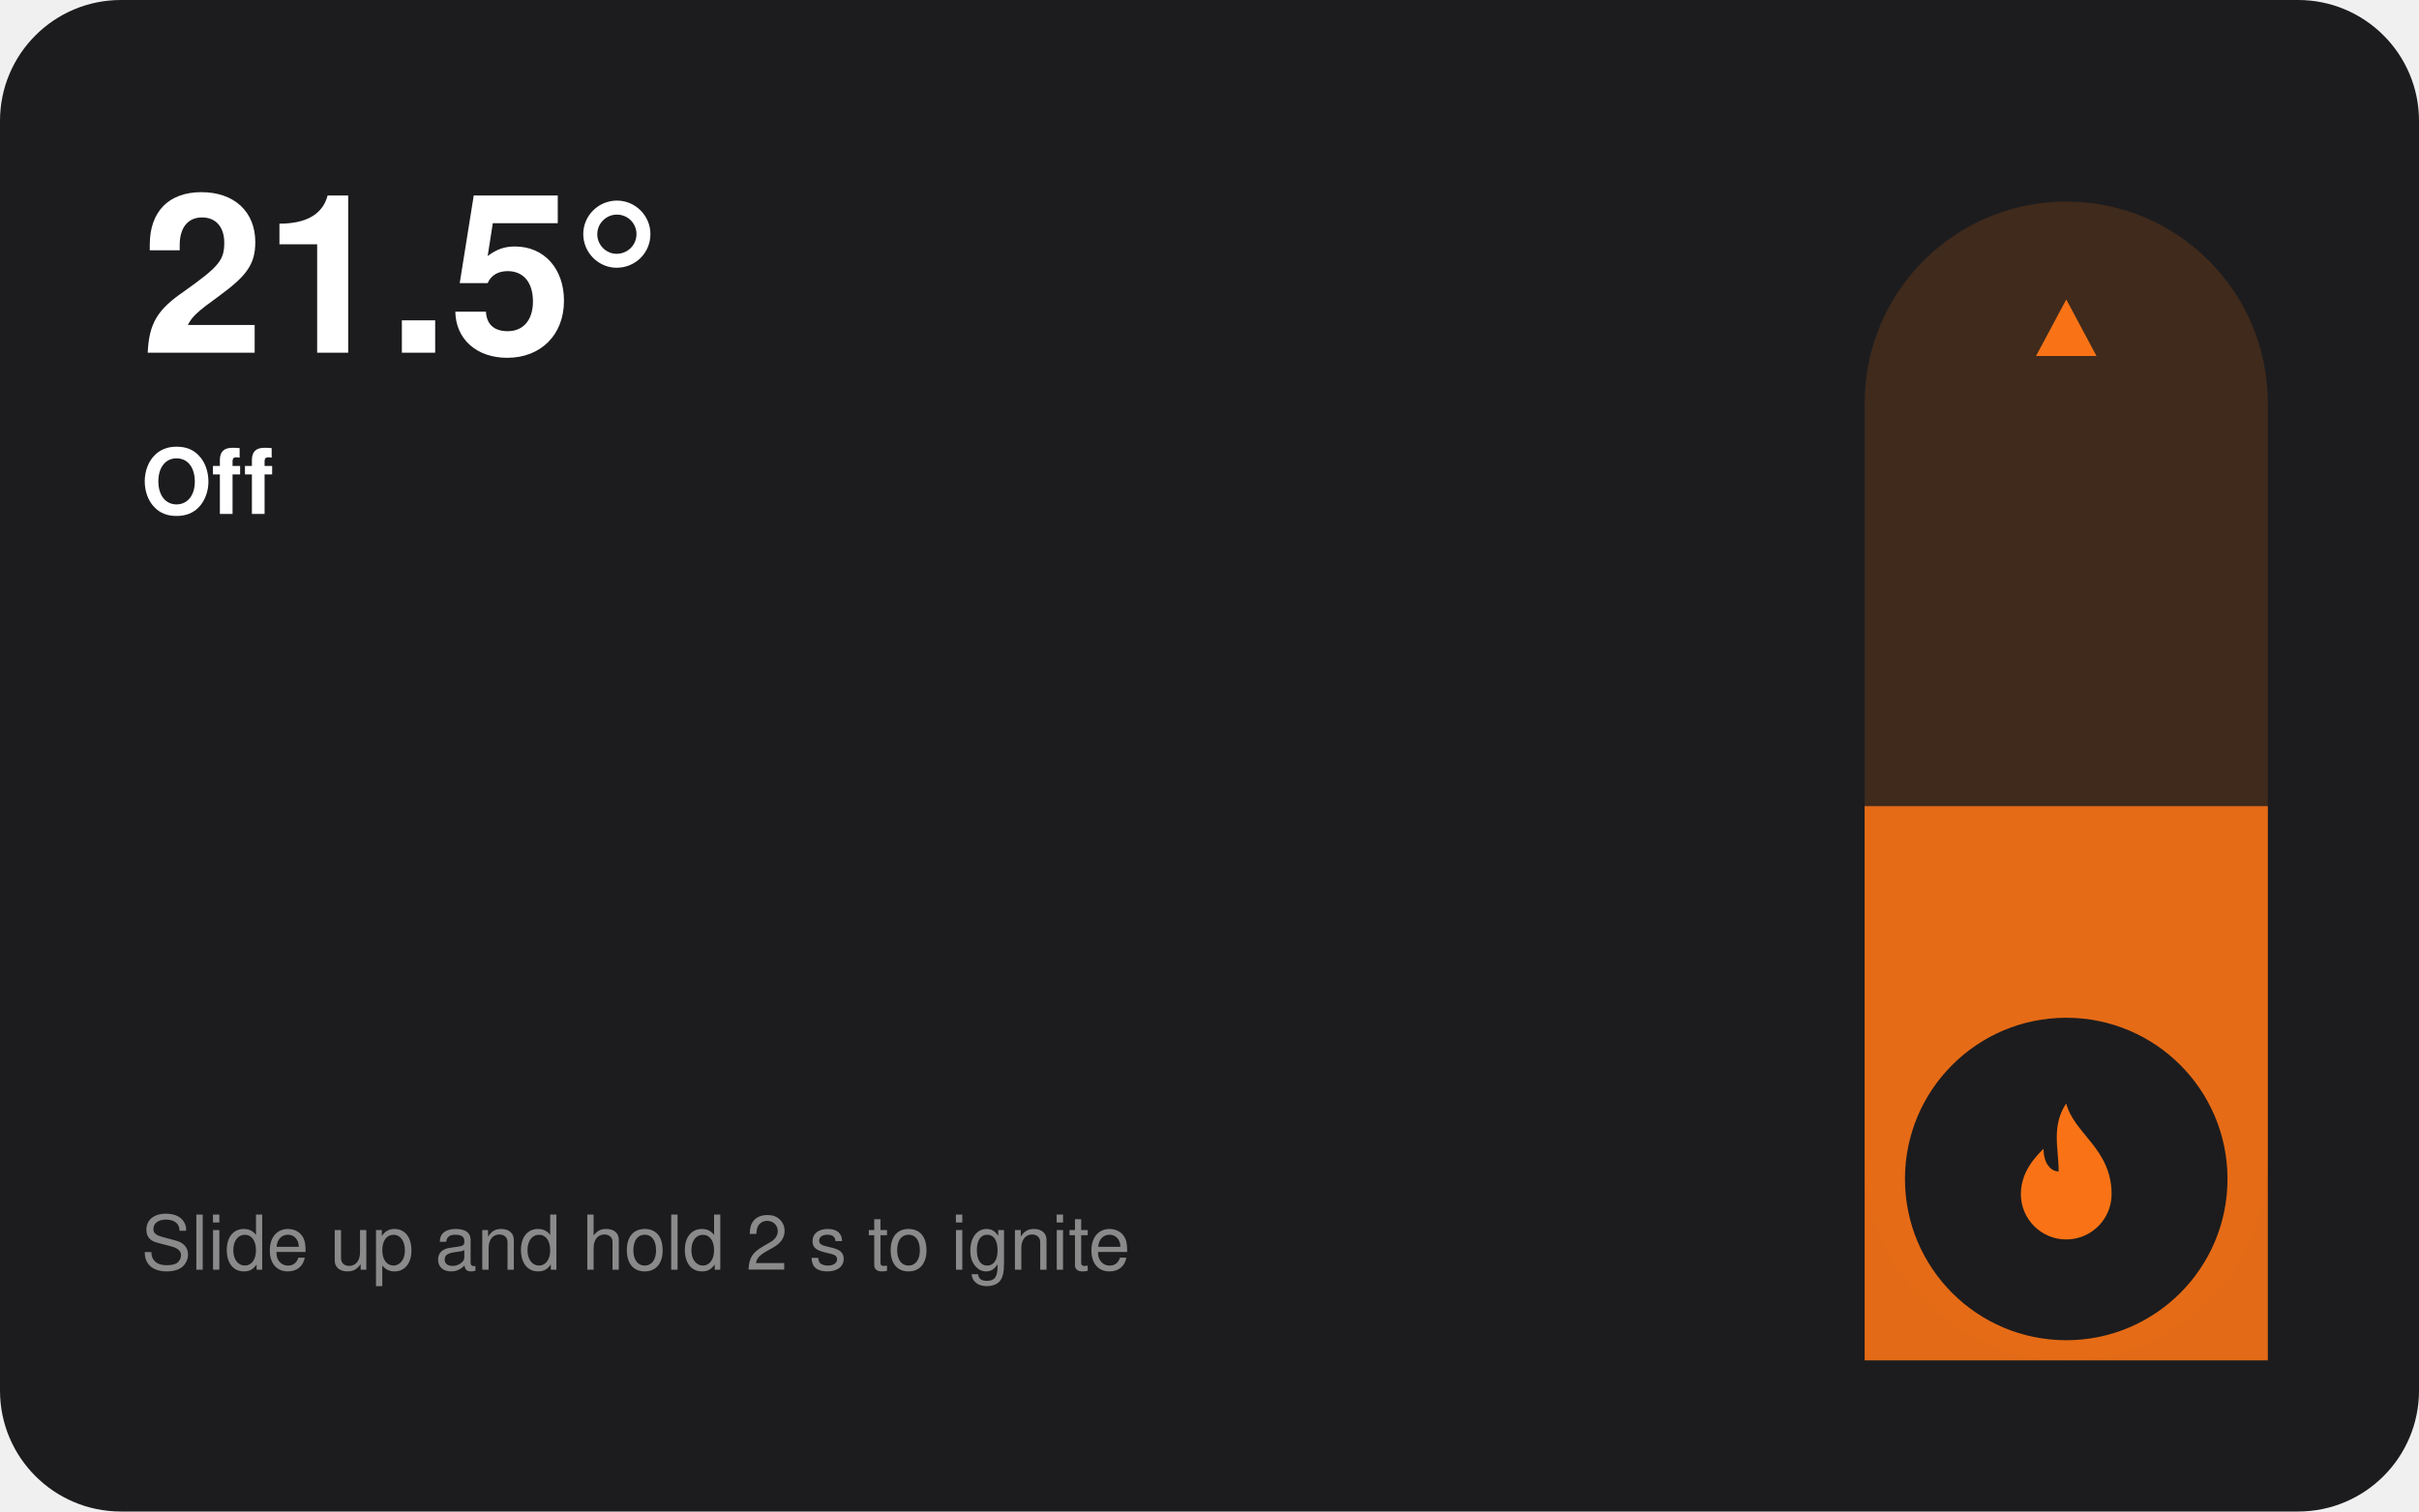
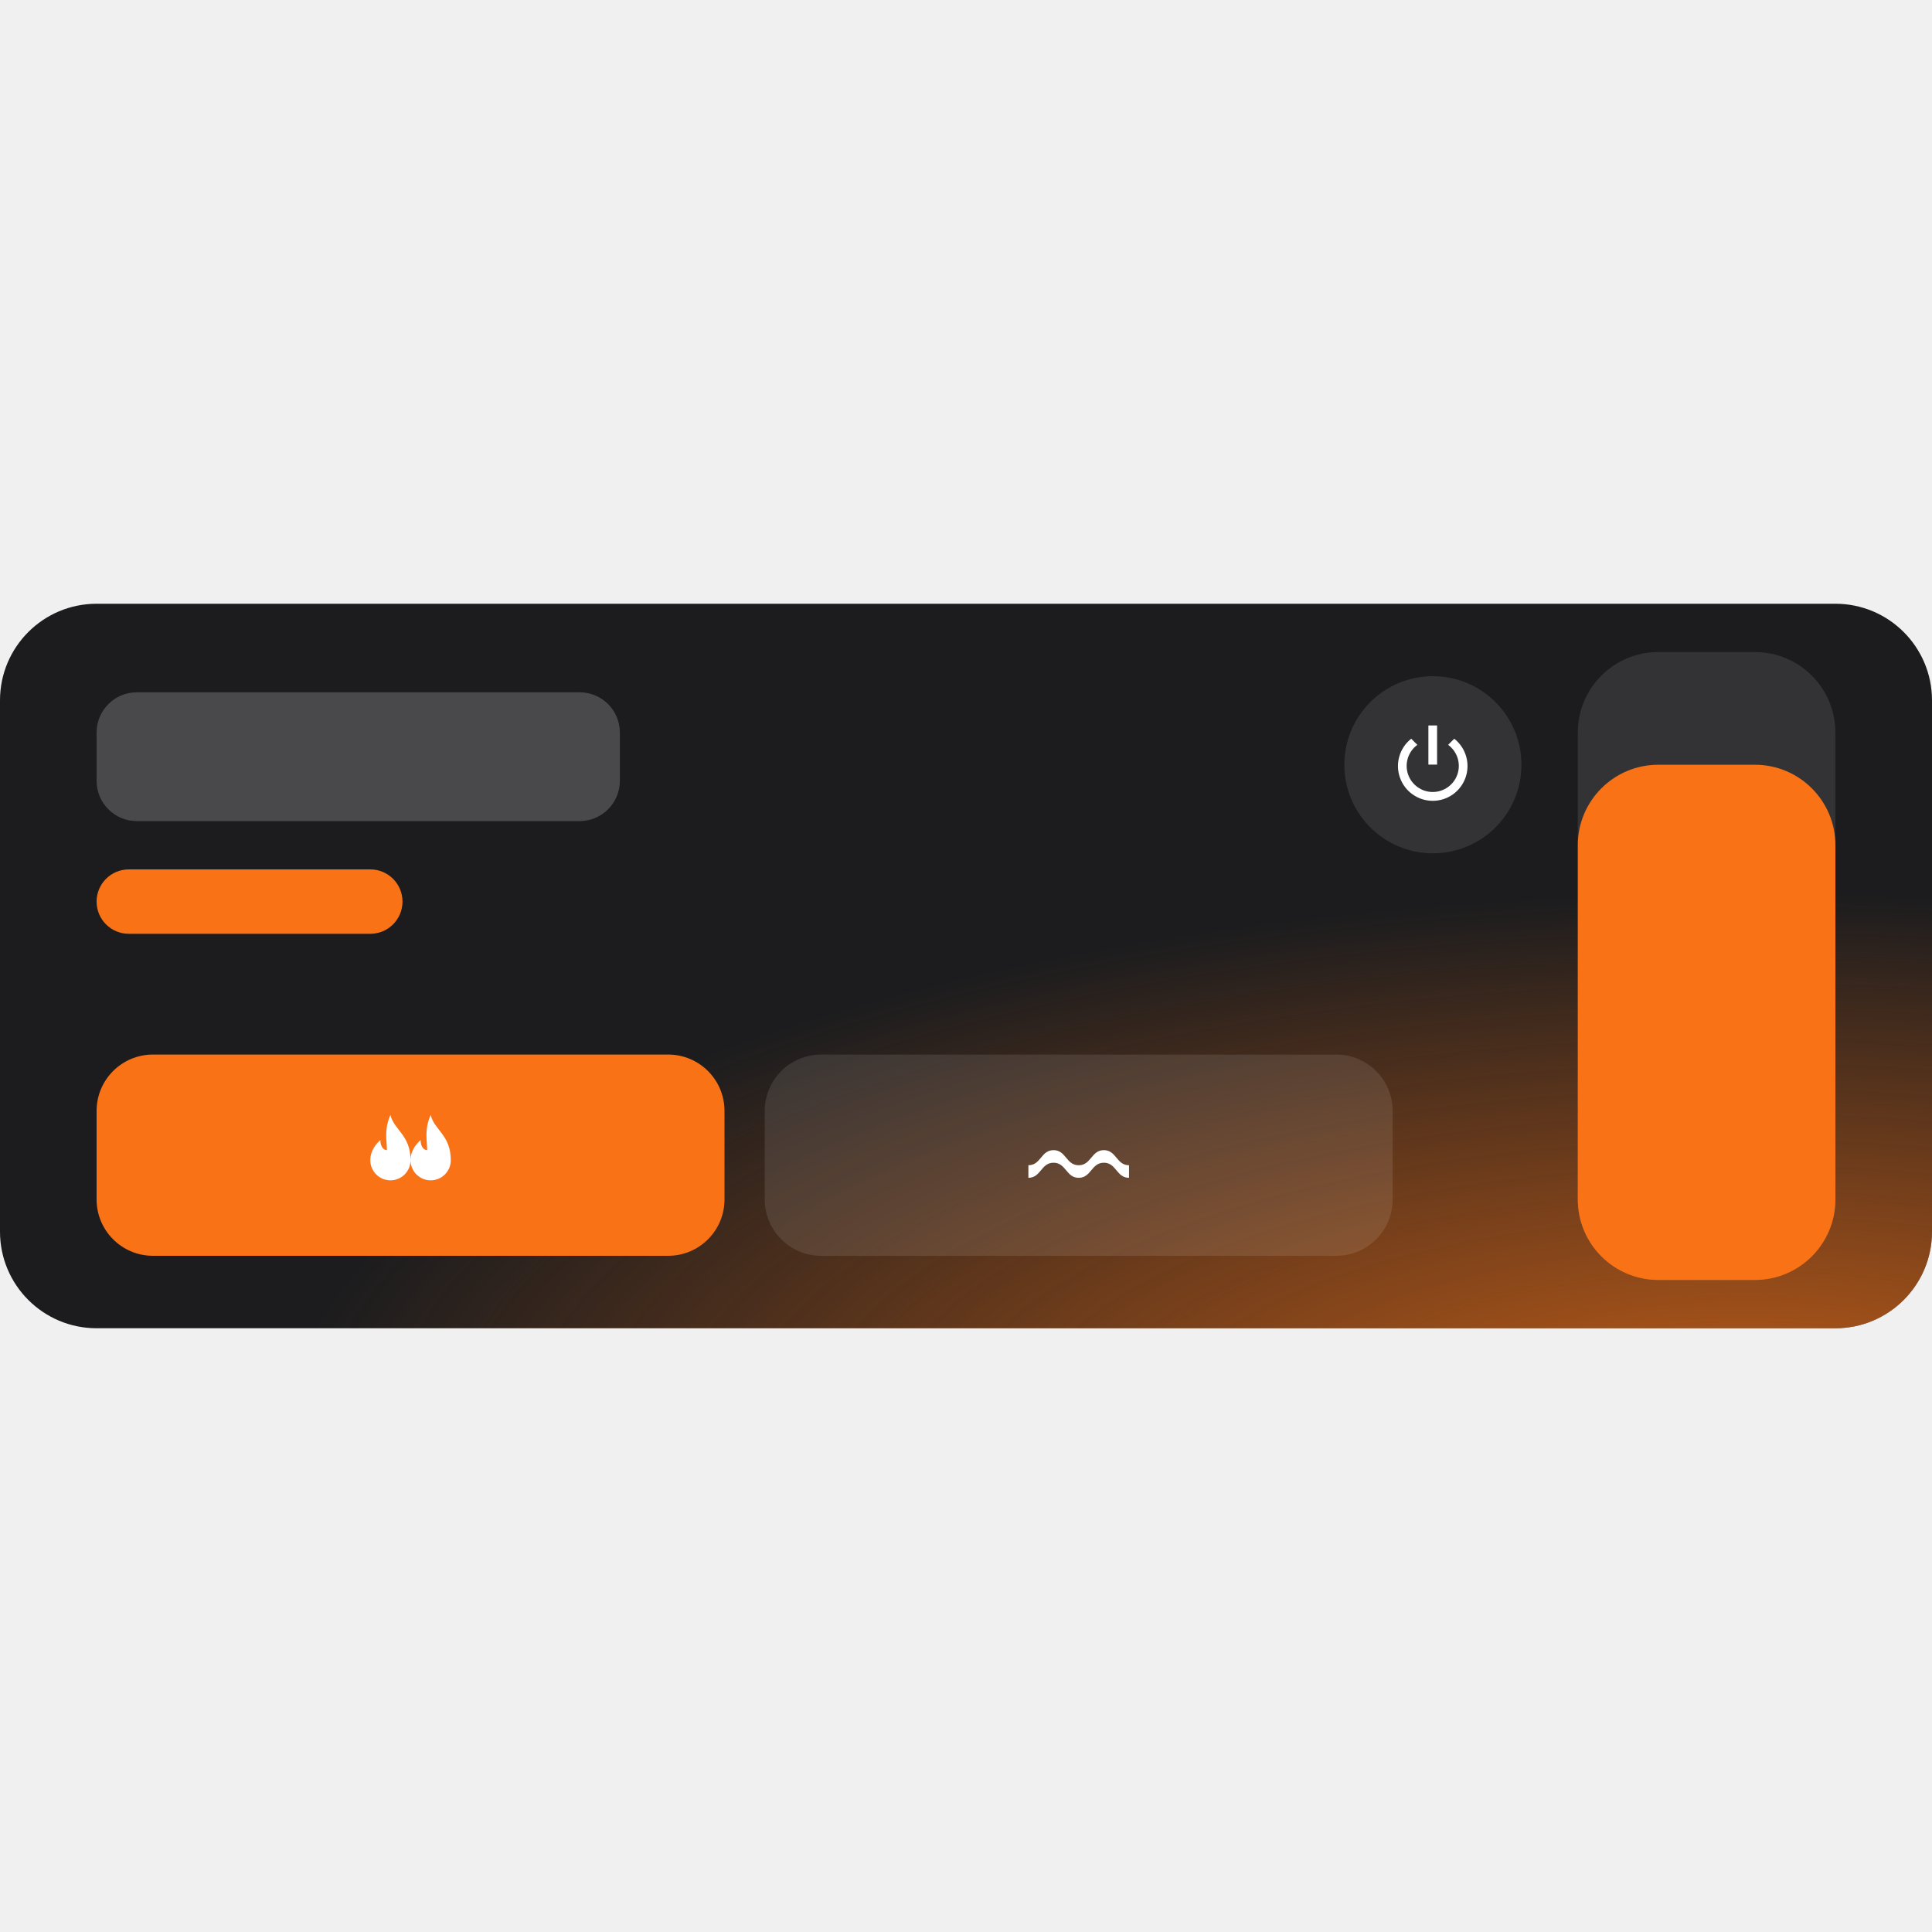
- <svg xmlns="http://www.w3.org/2000/svg" viewBox="0 0 480 300" font-family="Helvetica, Arial, sans-serif">
-   <rect width="480" height="300" rx="24" fill="#1c1c1e" />
-   <text x="28" y="70" font-size="44" font-weight="700" fill="#ffffff">21.5°</text>
-   <text x="28" y="102" font-size="18" font-weight="700" fill="#ffffff">Off</text>
-   <text x="28" y="252" font-size="15" fill="#8a8a8a">Slide up and hold 2 s to ignite</text>
-   <rect x="370" y="40" width="80" height="230" rx="40" fill="#f97316" fill-opacity=".16" />
-   <rect x="370" y="160" width="80" height="110" fill="#f97316" fill-opacity=".9" clip-path="inset(0 round 40px)" />
-   <text x="410" y="72" font-size="20" text-anchor="middle" fill="#f97316">▲</text>
-   <circle cx="410" cy="234" r="32" fill="#1c1c1e" />
-   <path transform="translate(392 216) scale(1.5)" fill="#f97316" d="M12 2c1 4 6 6 6 12a6 6 0 0 1-12 0c0-3 2-5 3-6 0 2 1 3 2 3 0-3-1-6 1-9z" />
+ <svg xmlns="http://www.w3.org/2000/svg" viewBox="0 0 480 480">
+   <defs>
+     <radialGradient id="g" cx=".9" cy="1.15" r="1">
+       <stop offset="0" stop-color="#f97316" stop-opacity=".75" />
+       <stop offset=".75" stop-color="#f97316" stop-opacity="0" />
+     </radialGradient>
+     <clipPath id="c">
+       <rect y="150" width="480" height="180" rx="24" />
+     </clipPath>
+   </defs>
+   <rect y="150" width="480" height="180" rx="24" fill="#1c1c1e" />
+   <rect y="150" width="480" height="180" rx="24" fill="url(#g)" />
+   <rect x="24" y="172" width="130" height="32" rx="10" fill="#ffffff33" />
+   <rect x="24" y="216" width="76" height="16" rx="8" fill="#f97316" />
+   <circle cx="356" cy="190" r="22" fill="#ffffff1a" />
+   <path d="M11 3h2v9h-2zM7.05 6.05l1.41 1.41A6 6 0 1 0 15.54 7.46l1.41-1.41A8 8 0 1 1 7.05 6.05z" fill="#ffffff" transform="translate(343 177) scale(1.08)" />
+   <rect x="24" y="262" width="156" height="50" rx="14" fill="#f97316" />
+   <path d="M8 4c.7 3 4 4 4 9a4 4 0 0 1-8 0c0-2 1.3-3.4 2-4 0 1.4.7 2 1.3 2 0-2-.6-4 .7-7zM16 4c.7 3 4 4 4 9a4 4 0 0 1-8 0c0-2 1.3-3.4 2-4 0 1.4.7 2 1.3 2 0-2-.6-4 .7-7z" fill="#ffffff" transform="translate(87 272) scale(1.25)" />
+   <rect x="190" y="262" width="156" height="50" rx="14" fill="#ffffff1a" />
+   <path d="M2 14c2.5 0 2.5-3 5-3s2.5 3 5 3 2.5-3 5-3 2.5 3 5 3v2.5c-2.5 0-2.5-3-5-3s-2.5 3-5 3-2.5-3-5-3-2.5 3-5 3z" fill="#ffffff" transform="translate(253 272) scale(1.25)" />
+   <rect x="392" y="162" width="64" height="156" rx="20" fill="#ffffff1a" />
+   <rect x="392" y="190" width="64" height="128" rx="20" fill="#f97316" />
</svg>
